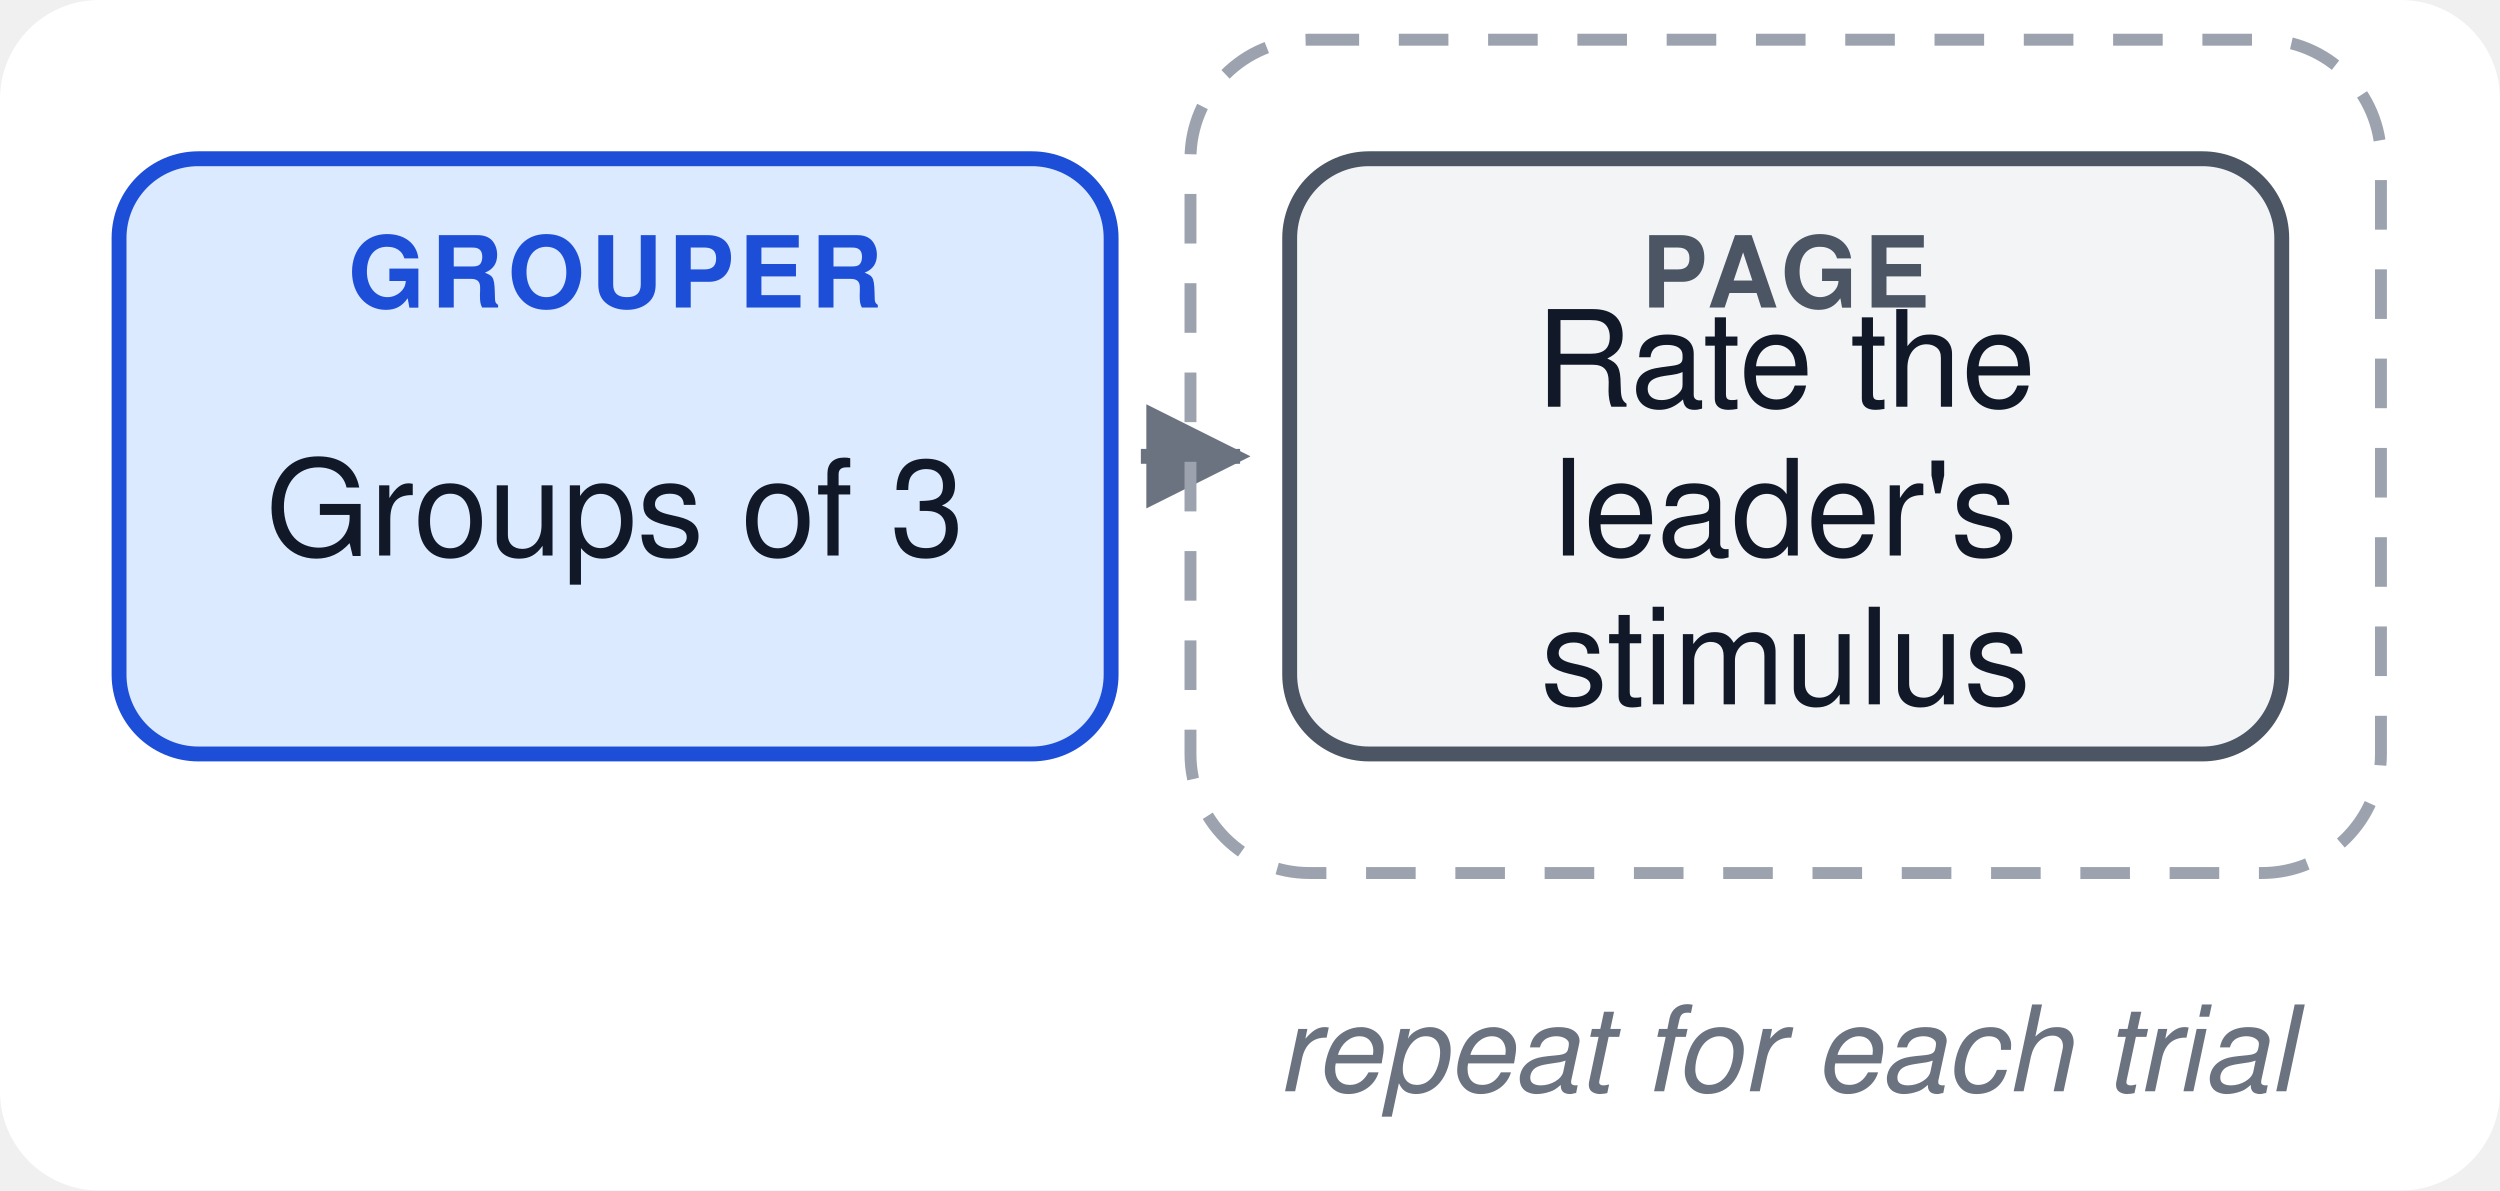
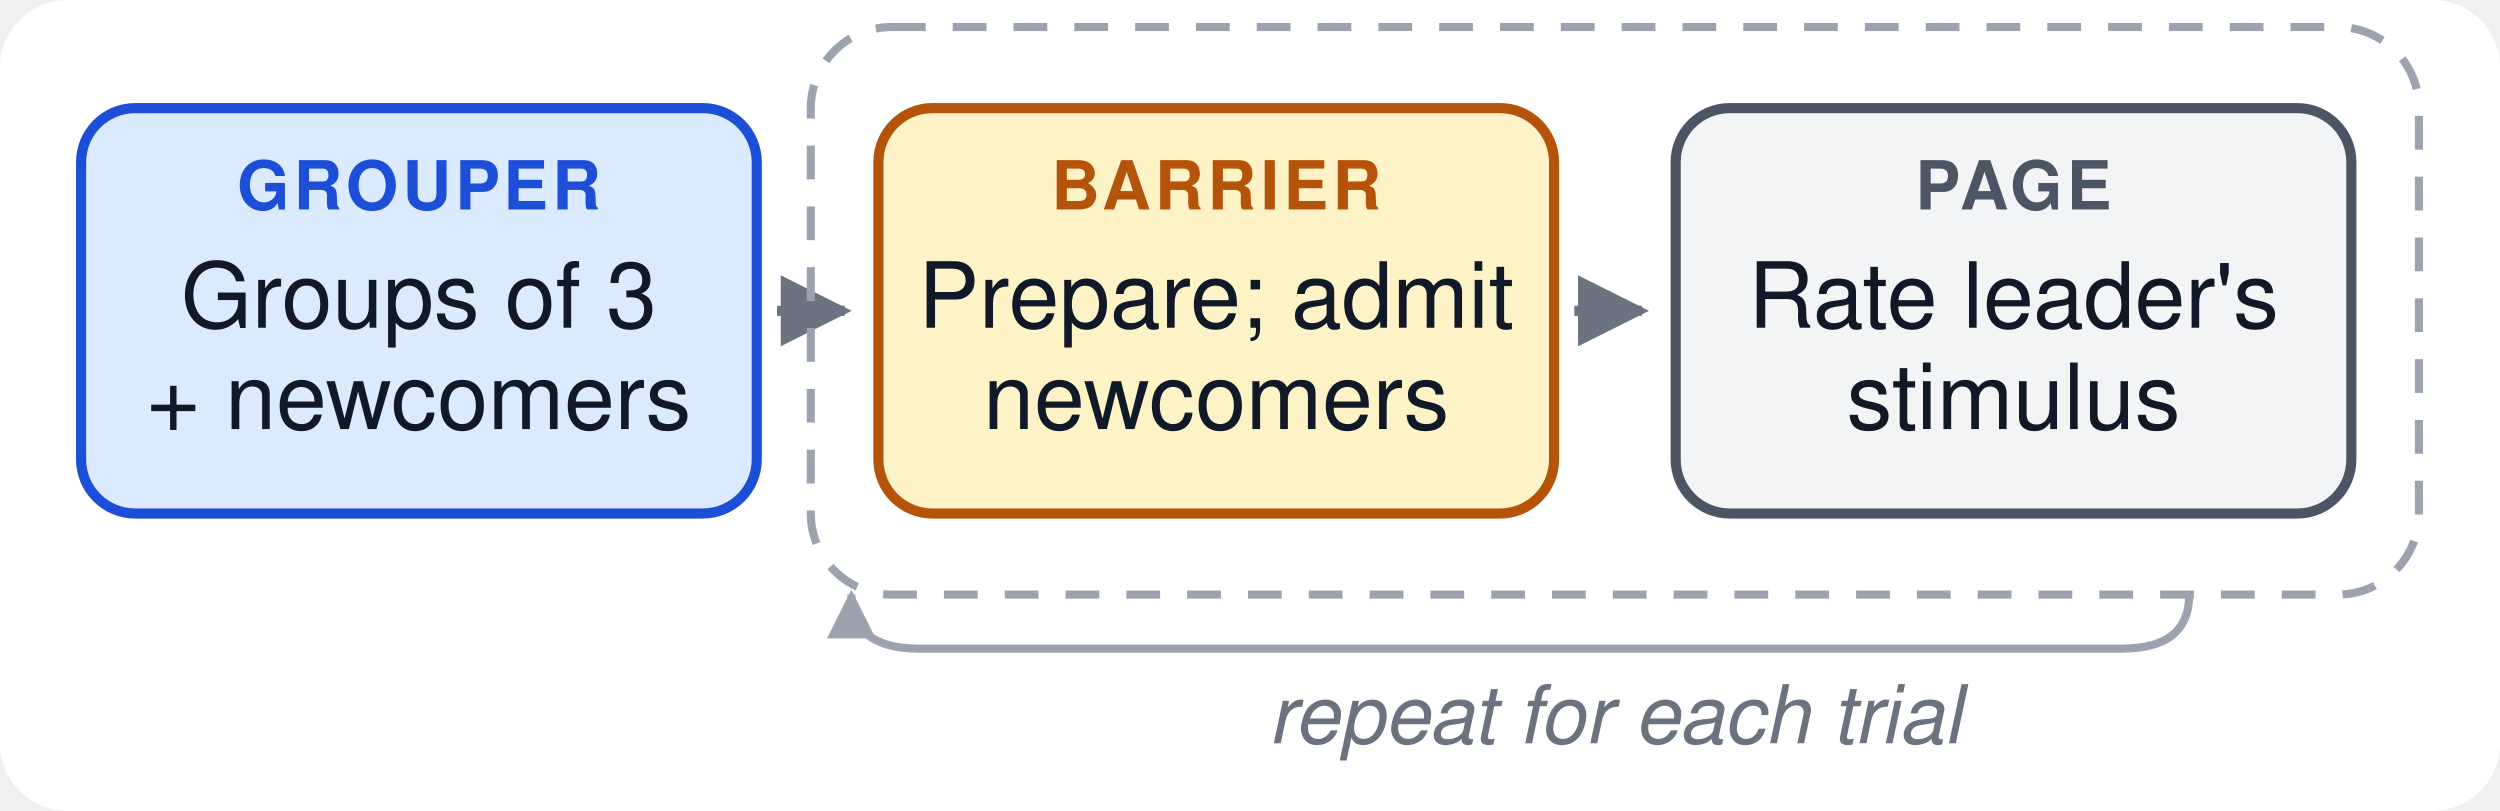
- <svg xmlns="http://www.w3.org/2000/svg" viewBox="0 0 252 120" width="252" height="120" font-family="system-ui, -apple-system, 'Segoe UI', Helvetica, Arial, sans-serif">
+ <svg xmlns="http://www.w3.org/2000/svg" viewBox="0 0 370 120" width="370" height="120" font-family="system-ui, -apple-system, 'Segoe UI', Helvetica, Arial, sans-serif">
  <defs>
    <marker id="arrow" viewBox="0 0 10 10" refX="9" refY="5" markerWidth="7" markerHeight="7" orient="auto">
      <path d="M0,0 L10,5 L0,10 z" fill="#6b7280" />
    </marker>
    <marker id="arrow-loop" viewBox="0 0 10 10" refX="9" refY="5" markerWidth="6" markerHeight="6" orient="auto">
      <path d="M0,0 L10,5 L0,10 z" fill="#9ca3af" />
    </marker>
  </defs>
-   <rect width="252" height="120" rx="10" fill="#ffffff" />
+   <rect width="370" height="120" rx="10" fill="#ffffff" />
  <rect x="12" y="16" width="100" height="60" rx="8" fill="#dbeafe" stroke="#1d4ed8" stroke-width="1.5" />
  <text x="62.0" y="31" font-size="10" font-weight="600" letter-spacing="0.6" fill="#1d4ed8" text-anchor="middle">GROUPER</text>
-   <text x="62.0" y="56.0" font-size="13.5" fill="#111827" text-anchor="middle">Groups of 3</text>
+   <text x="62.0" y="48.5" font-size="13.5" fill="#111827" text-anchor="middle">Groups of 3</text>
+   <text x="62.0" y="63.5" font-size="13.5" fill="#111827" text-anchor="middle">+ newcomers</text>
  <line x1="115" y1="46.0" x2="125" y2="46.0" stroke="#6b7280" stroke-width="1.5" marker-end="url(#arrow)" />
-   <rect x="120" y="4" width="120" height="84" rx="12" fill="none" stroke="#9ca3af" stroke-width="1.2" stroke-dasharray="5 4" />
-   <text x="180.0" y="110" font-size="12" font-style="italic" fill="#6b7280" text-anchor="middle">repeat for each trial</text>
-   <rect x="130" y="16" width="100" height="60" rx="8" fill="#f3f4f6" stroke="#4b5563" stroke-width="1.5" />
-   <text x="180.0" y="31" font-size="10" font-weight="600" letter-spacing="0.6" fill="#4b5563" text-anchor="middle">PAGE</text>
-   <text x="180.0" y="41.0" font-size="13.5" fill="#111827" text-anchor="middle">Rate the</text>
-   <text x="180.0" y="56.0" font-size="13.5" fill="#111827" text-anchor="middle">leader's</text>
-   <text x="180.0" y="71.0" font-size="13.5" fill="#111827" text-anchor="middle">stimulus</text>
+   <rect x="120" y="4" width="238" height="84" rx="12" fill="none" stroke="#9ca3af" stroke-width="1.2" stroke-dasharray="5 4" />
+   <path d="M 324 88 q 0 8 -10 8 h -178 q -10 0 -10 -8" fill="none" stroke="#9ca3af" stroke-width="1.2" marker-end="url(#arrow-loop)" />
+   <text x="239.0" y="110" font-size="12" font-style="italic" fill="#6b7280" text-anchor="middle">repeat for each trial</text>
+   <rect x="130" y="16" width="100" height="60" rx="8" fill="#fef3c7" stroke="#b45309" stroke-width="1.5" />
+   <text x="180.0" y="31" font-size="10" font-weight="600" letter-spacing="0.6" fill="#b45309" text-anchor="middle">BARRIER</text>
+   <text x="180.0" y="48.5" font-size="13.5" fill="#111827" text-anchor="middle">Prepare; admit</text>
+   <text x="180.0" y="63.5" font-size="13.5" fill="#111827" text-anchor="middle">newcomers</text>
+   <line x1="233" y1="46.0" x2="243" y2="46.0" stroke="#6b7280" stroke-width="1.5" marker-end="url(#arrow)" />
+   <rect x="248" y="16" width="100" height="60" rx="8" fill="#f3f4f6" stroke="#4b5563" stroke-width="1.5" />
+   <text x="298.0" y="31" font-size="10" font-weight="600" letter-spacing="0.6" fill="#4b5563" text-anchor="middle">PAGE</text>
+   <text x="298.0" y="48.5" font-size="13.5" fill="#111827" text-anchor="middle">Rate leader's</text>
+   <text x="298.0" y="63.5" font-size="13.5" fill="#111827" text-anchor="middle">stimulus</text>
</svg>
